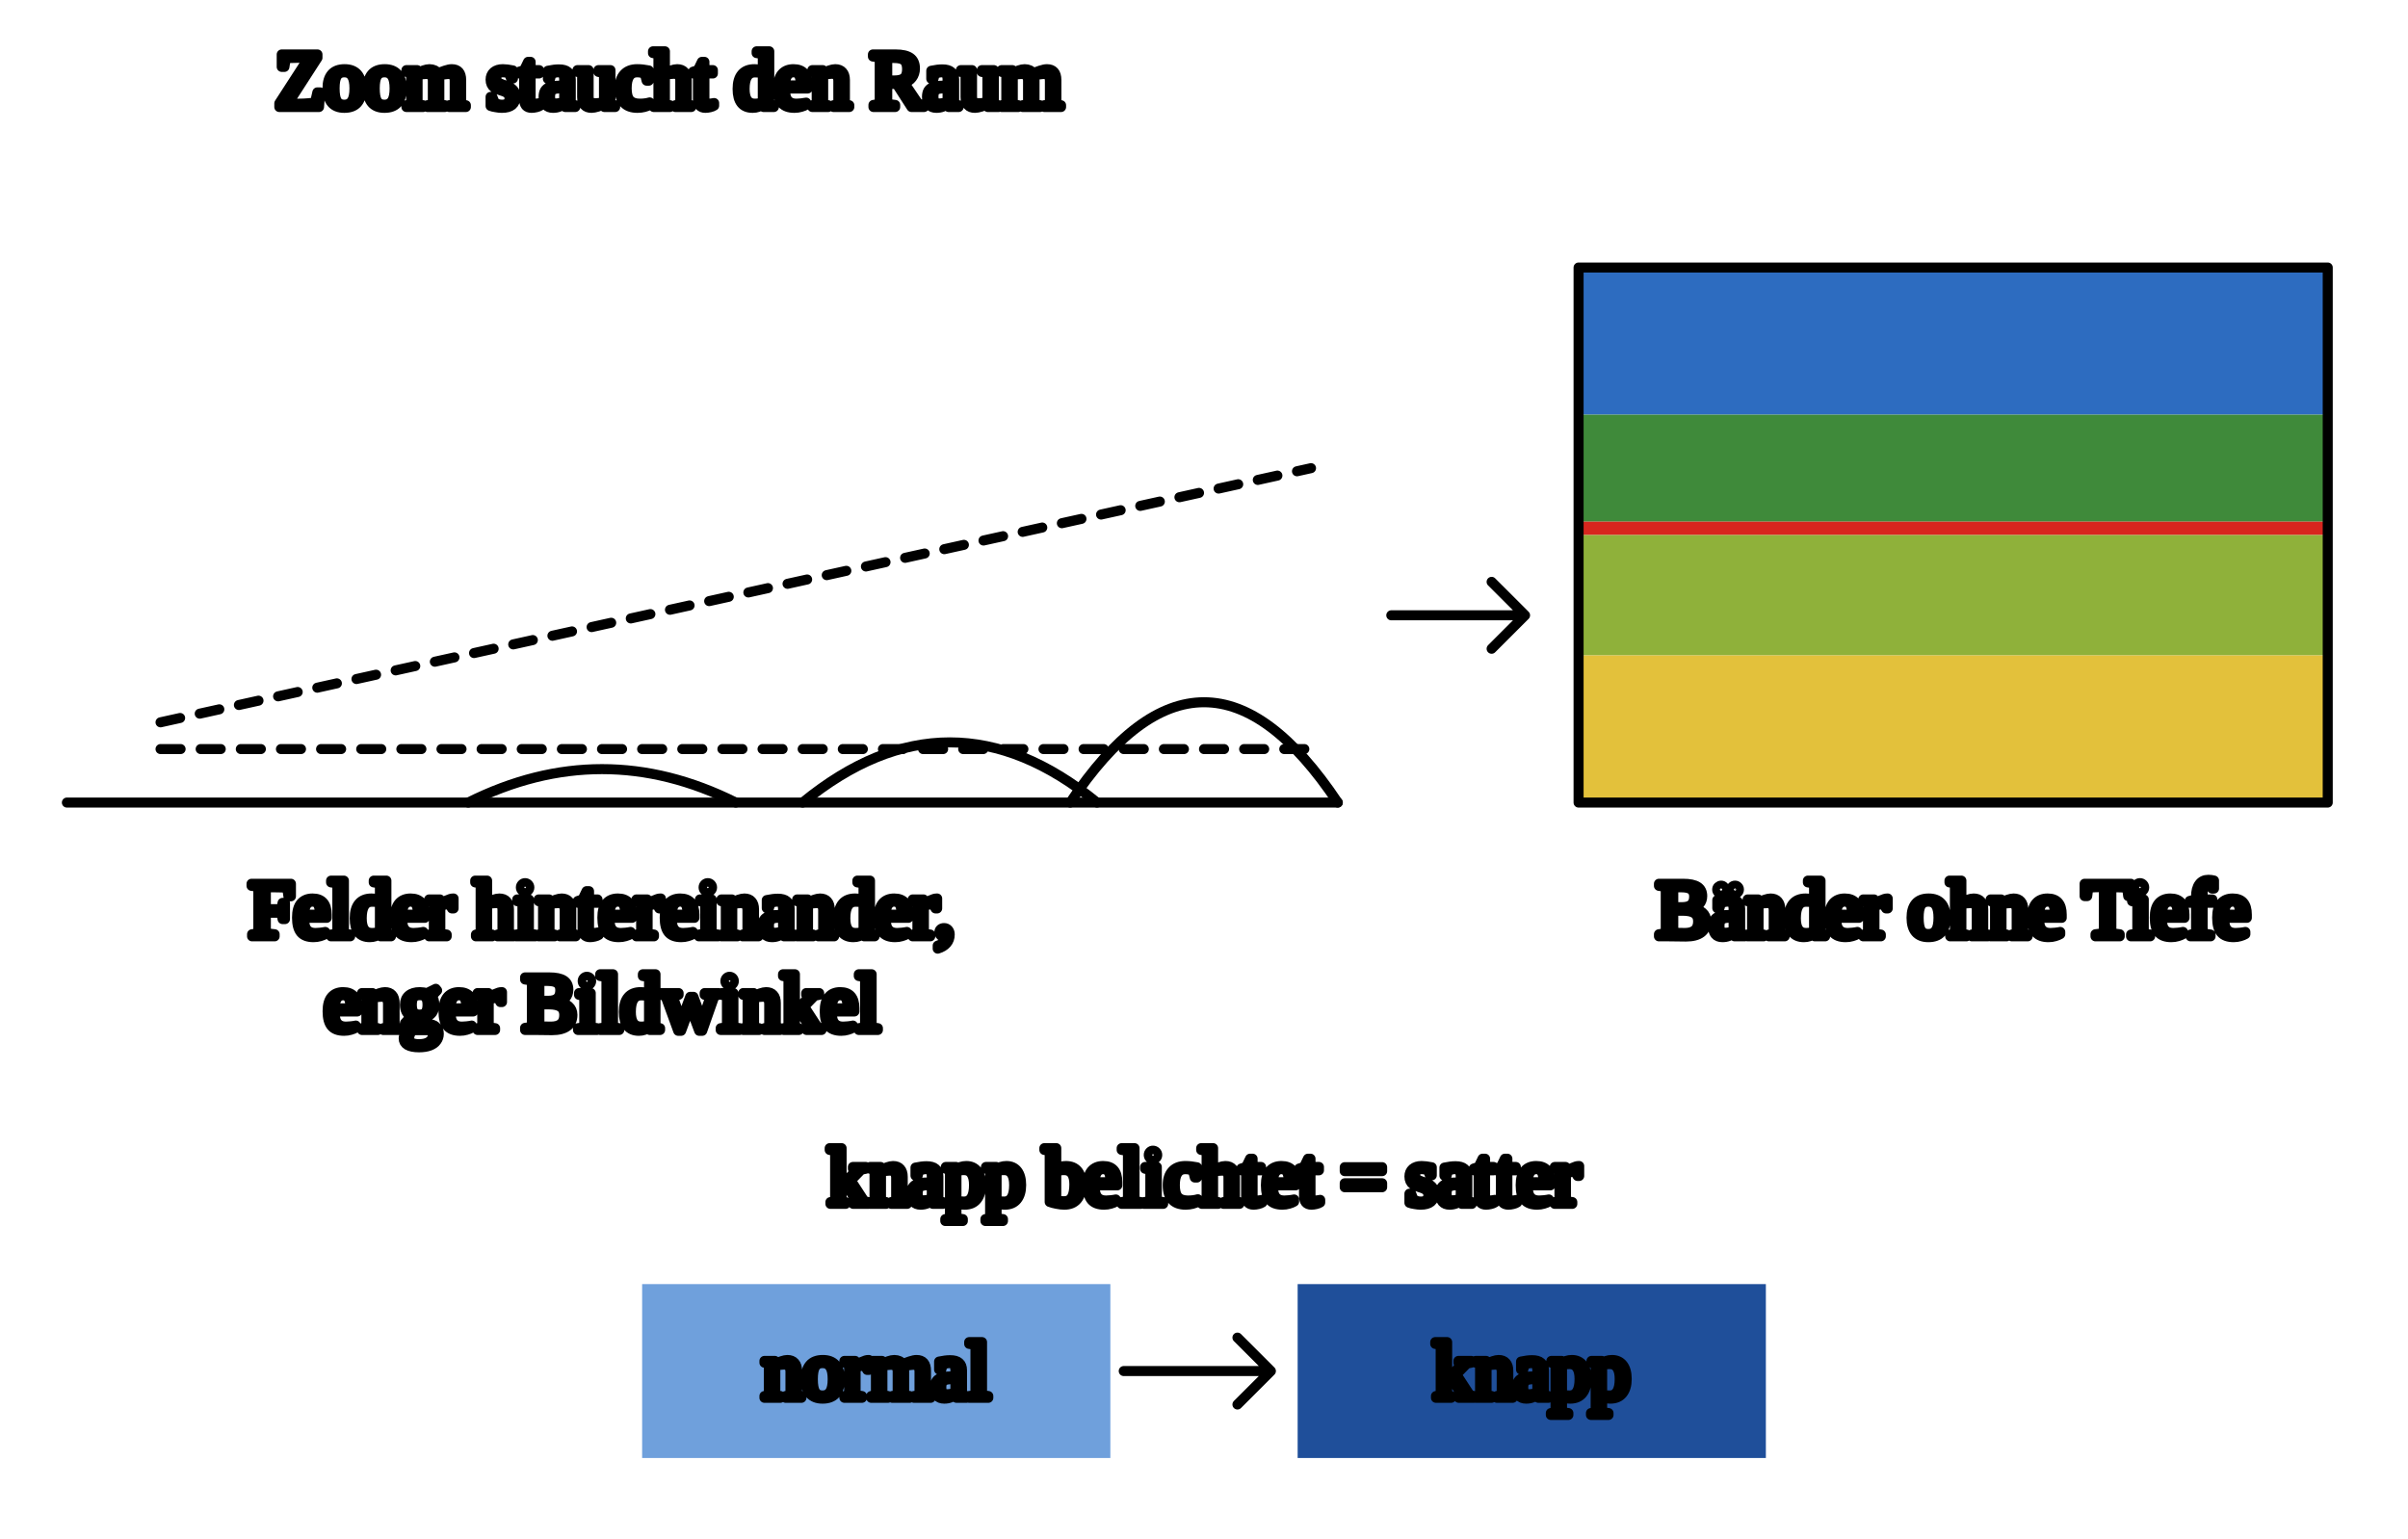
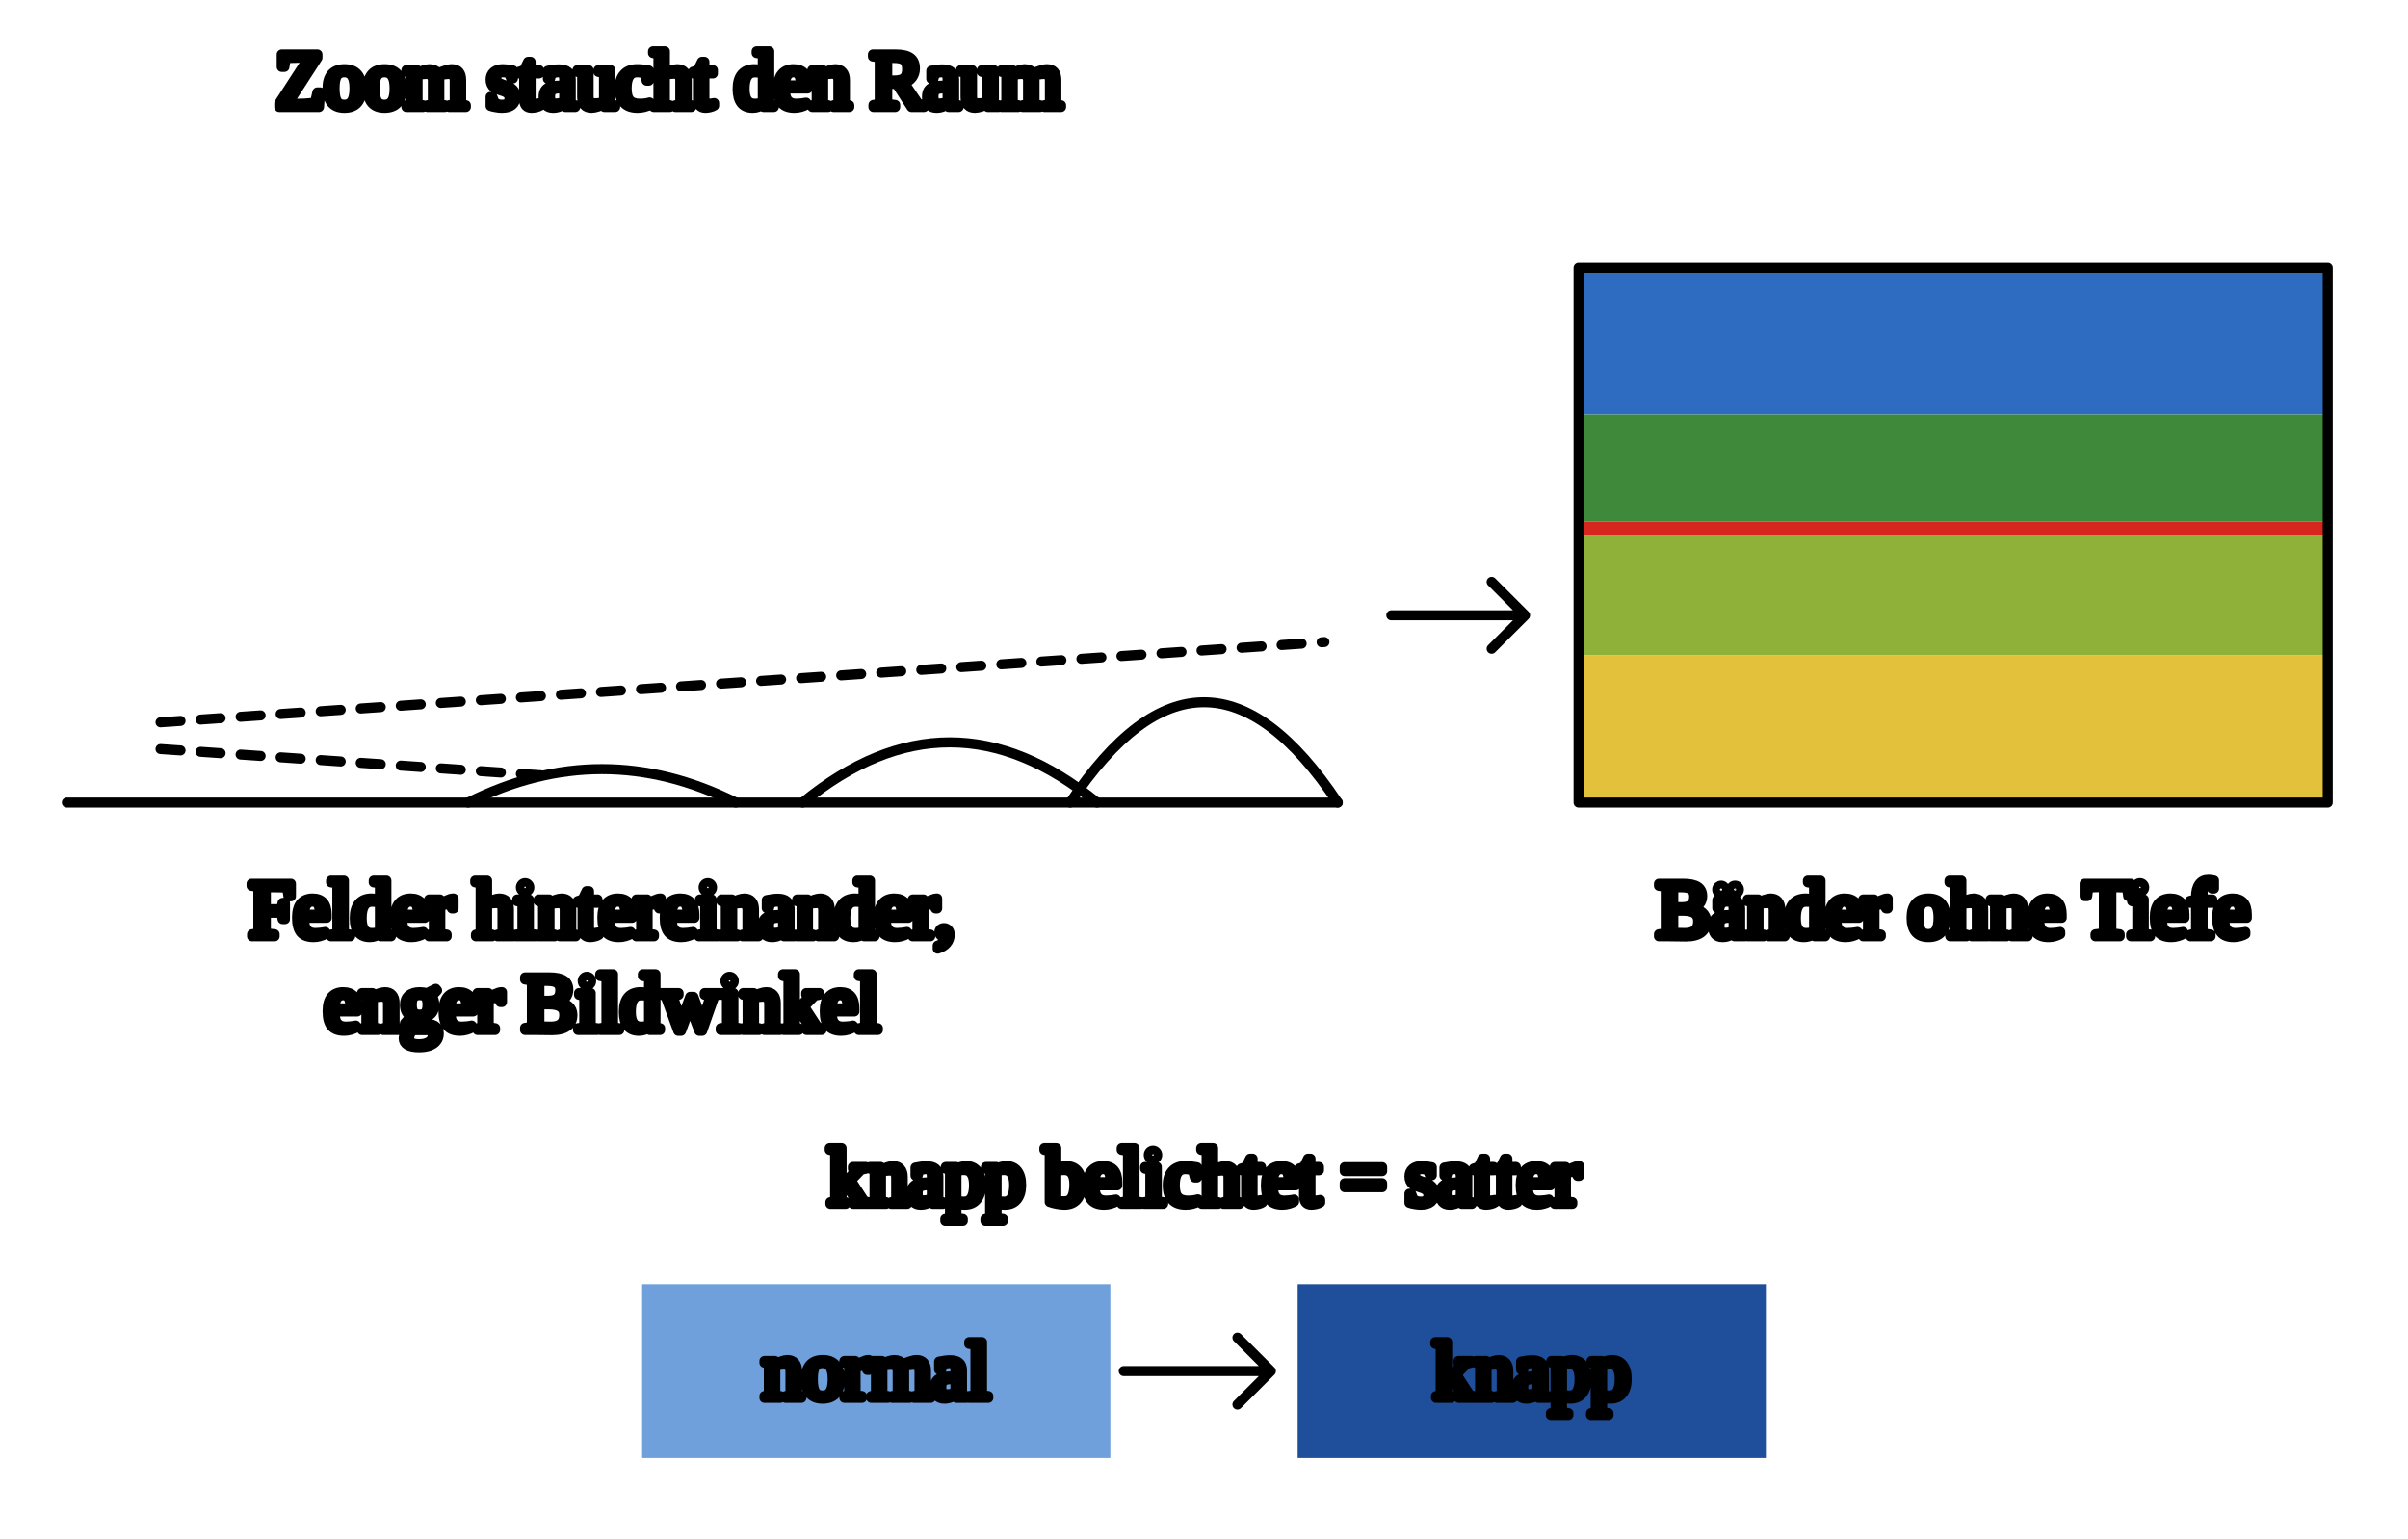
<svg xmlns="http://www.w3.org/2000/svg" viewBox="0 0 360 230" fill="none" stroke="currentColor" stroke-width="1.5" stroke-linecap="round" stroke-linejoin="round">
  <text x="100" y="16" text-anchor="middle" class="h">Zoom staucht den Raum</text>
  <line x1="10" y1="120" x2="200" y2="120" class="m" />
  <rect x="12" y="106" width="12" height="8" class="af" stroke="none" />
-   <path d="M24 108 L196 70 M24 112 L196 112" class="a" stroke-dasharray="3 3" />
+   <path d="M24 108 L198 96 M24 112 L82 116" class="a" stroke-dasharray="3 3" />
  <path d="M70 120 q20 -10 40 0 M120 120 q22 -18 44 0 M160 120 q20 -30 40 0" class="m" />
  <text x="90" y="140" text-anchor="middle" class="m">Felder hintereinander,</text>
  <text x="90" y="154" text-anchor="middle" class="m">enger Bildwinkel</text>
  <path d="M208 92 h20 M223 87 l5 5 l-5 5" class="m" />
  <rect x="236" y="40" width="112" height="22" fill="#2d6cc0" stroke="none" />
  <rect x="236" y="62" width="112" height="16" fill="#3f8a3a" stroke="none" />
  <rect x="236" y="78" width="112" height="2" fill="#d7261e" stroke="none" />
  <rect x="236" y="80" width="112" height="18" fill="#8fb13a" stroke="none" />
  <rect x="236" y="98" width="112" height="22" fill="#e3c13b" stroke="none" />
  <rect x="236" y="40" width="112" height="80" />
  <text x="292" y="140" text-anchor="middle" class="m">Bänder ohne Tiefe</text>
  <text x="180" y="180" text-anchor="middle" class="h">knapp belichtet = satter</text>
  <rect x="96" y="192" width="70" height="26" fill="#6fa0dc" stroke="none" />
  <rect x="194" y="192" width="70" height="26" fill="#1f4f9a" stroke="none" />
  <text x="131" y="209" text-anchor="middle" fill="#10243f" style="fill:#10243f">normal</text>
  <text x="229" y="209" text-anchor="middle" style="fill:#e8eef8">knapp</text>
  <path d="M168 205 h22 M185 200 l5 5 l-5 5" class="m" />
</svg>
